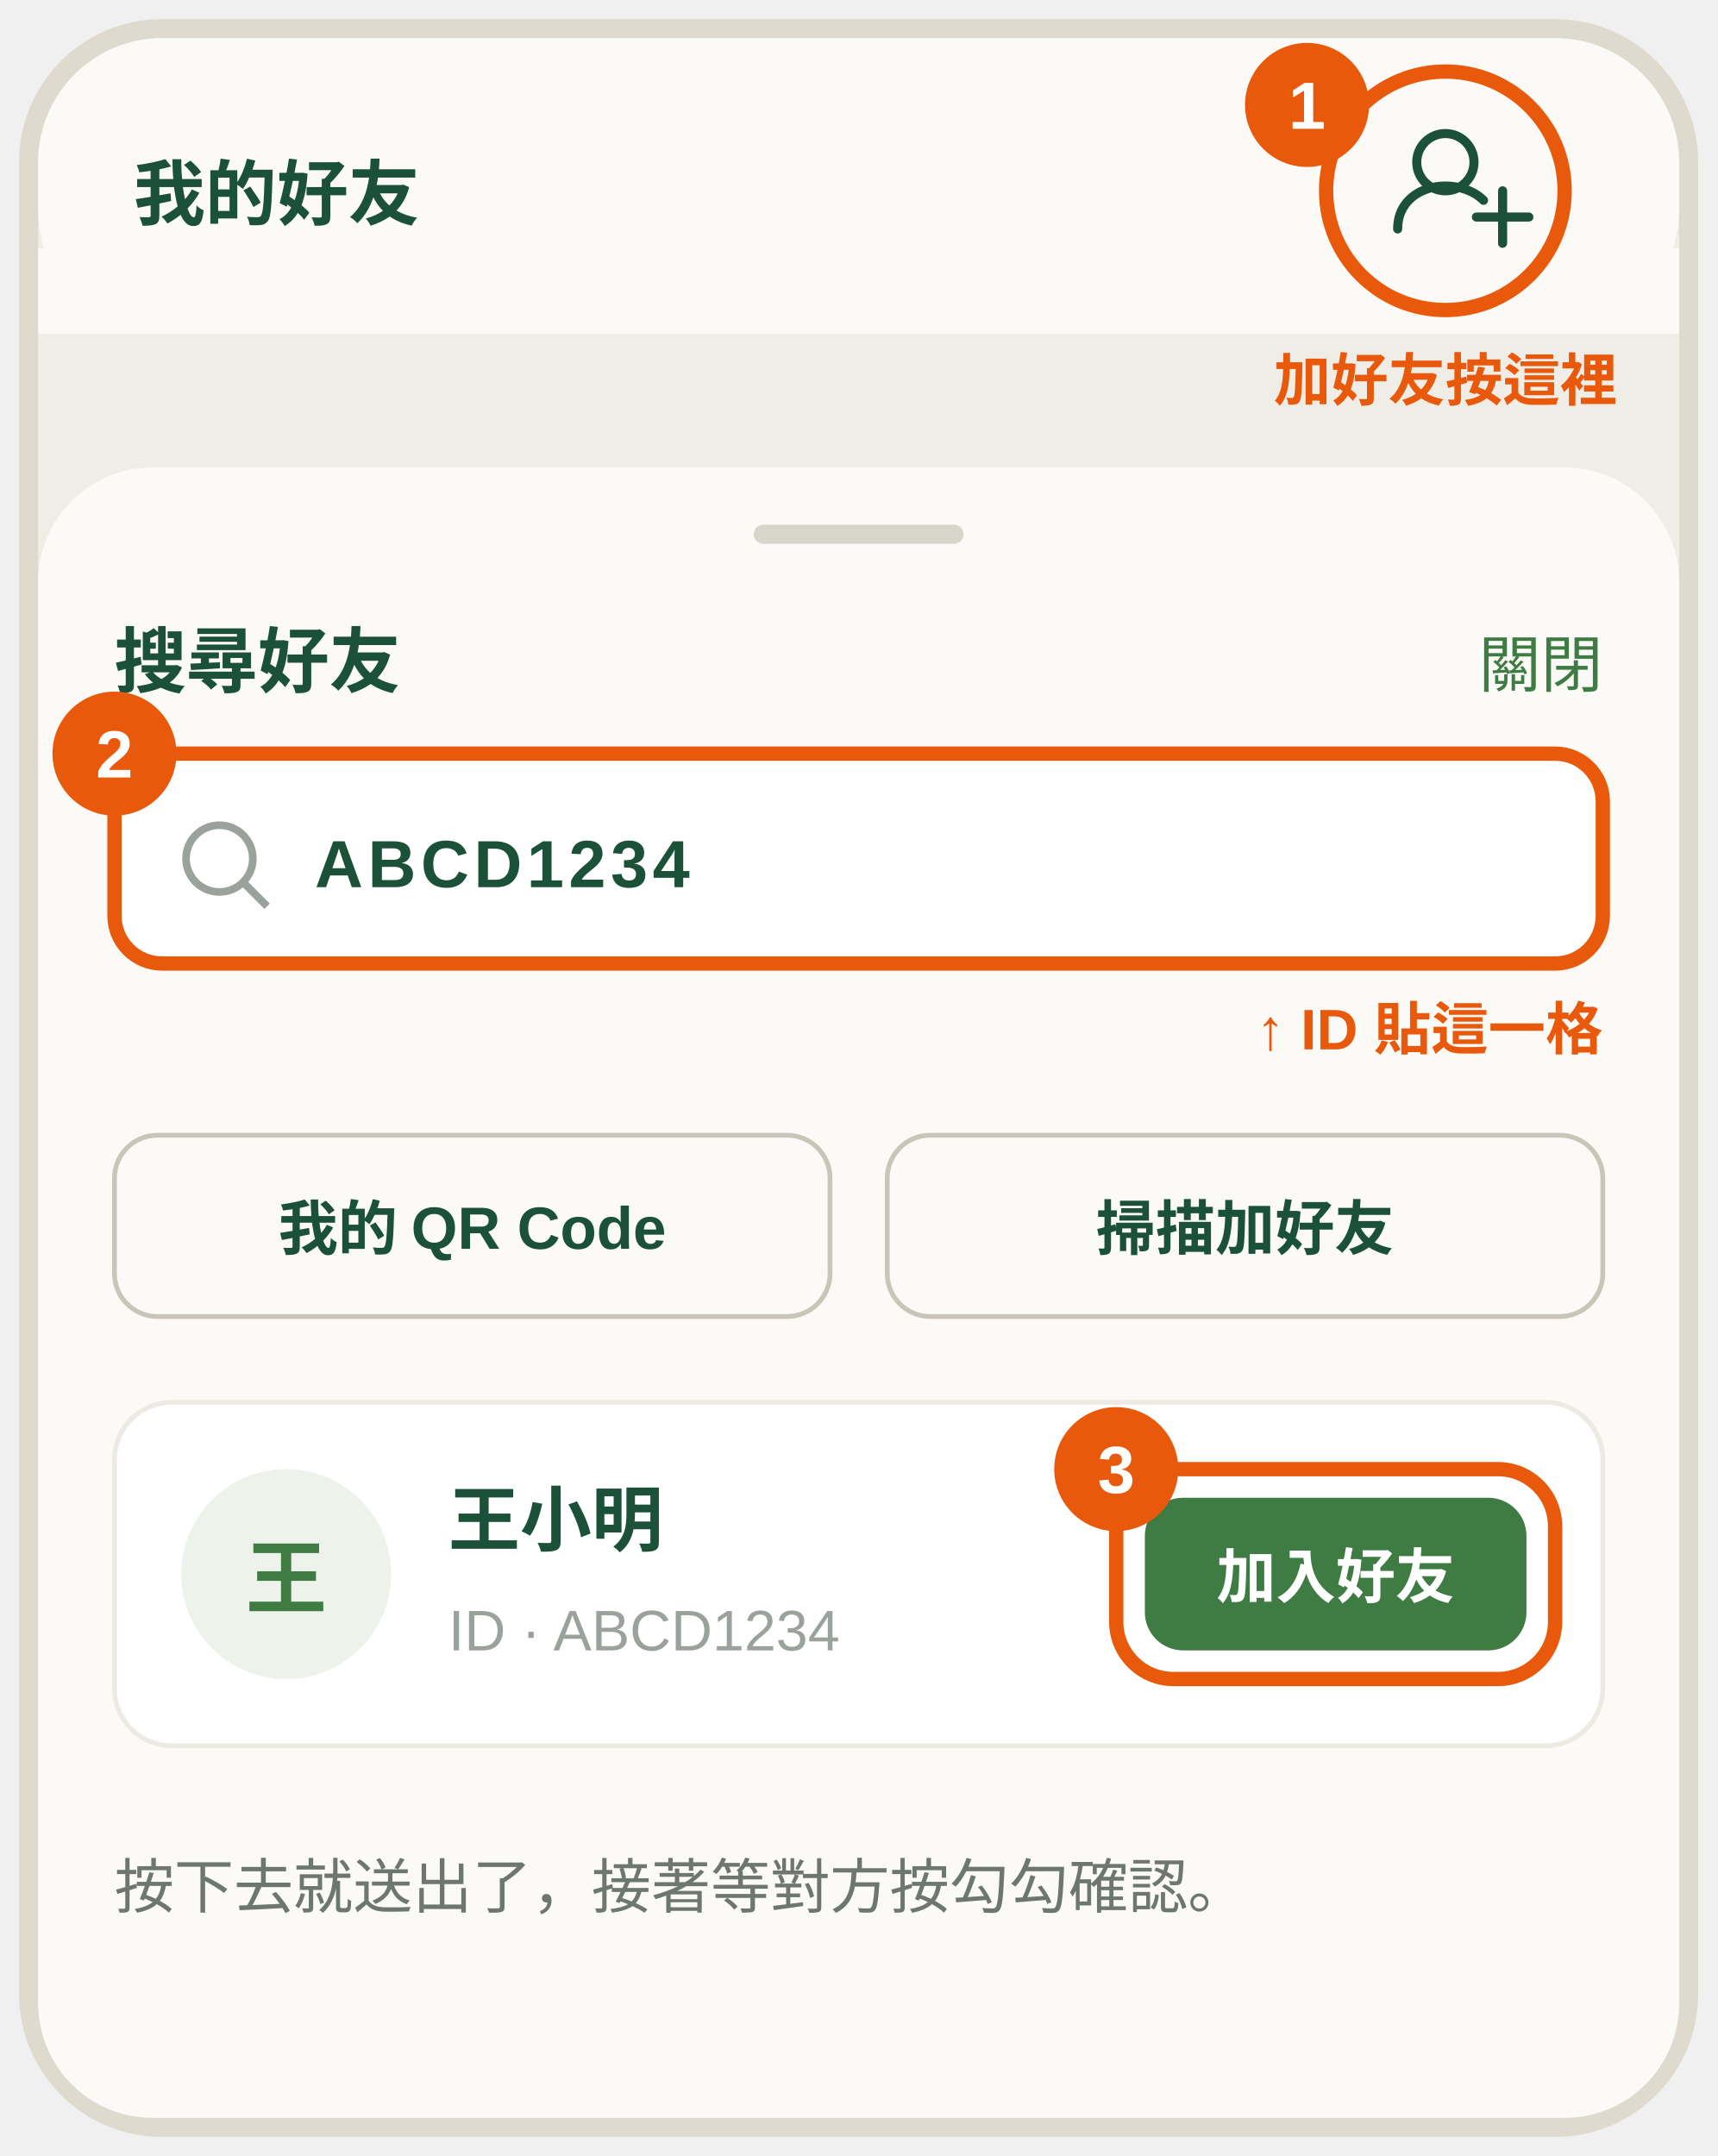
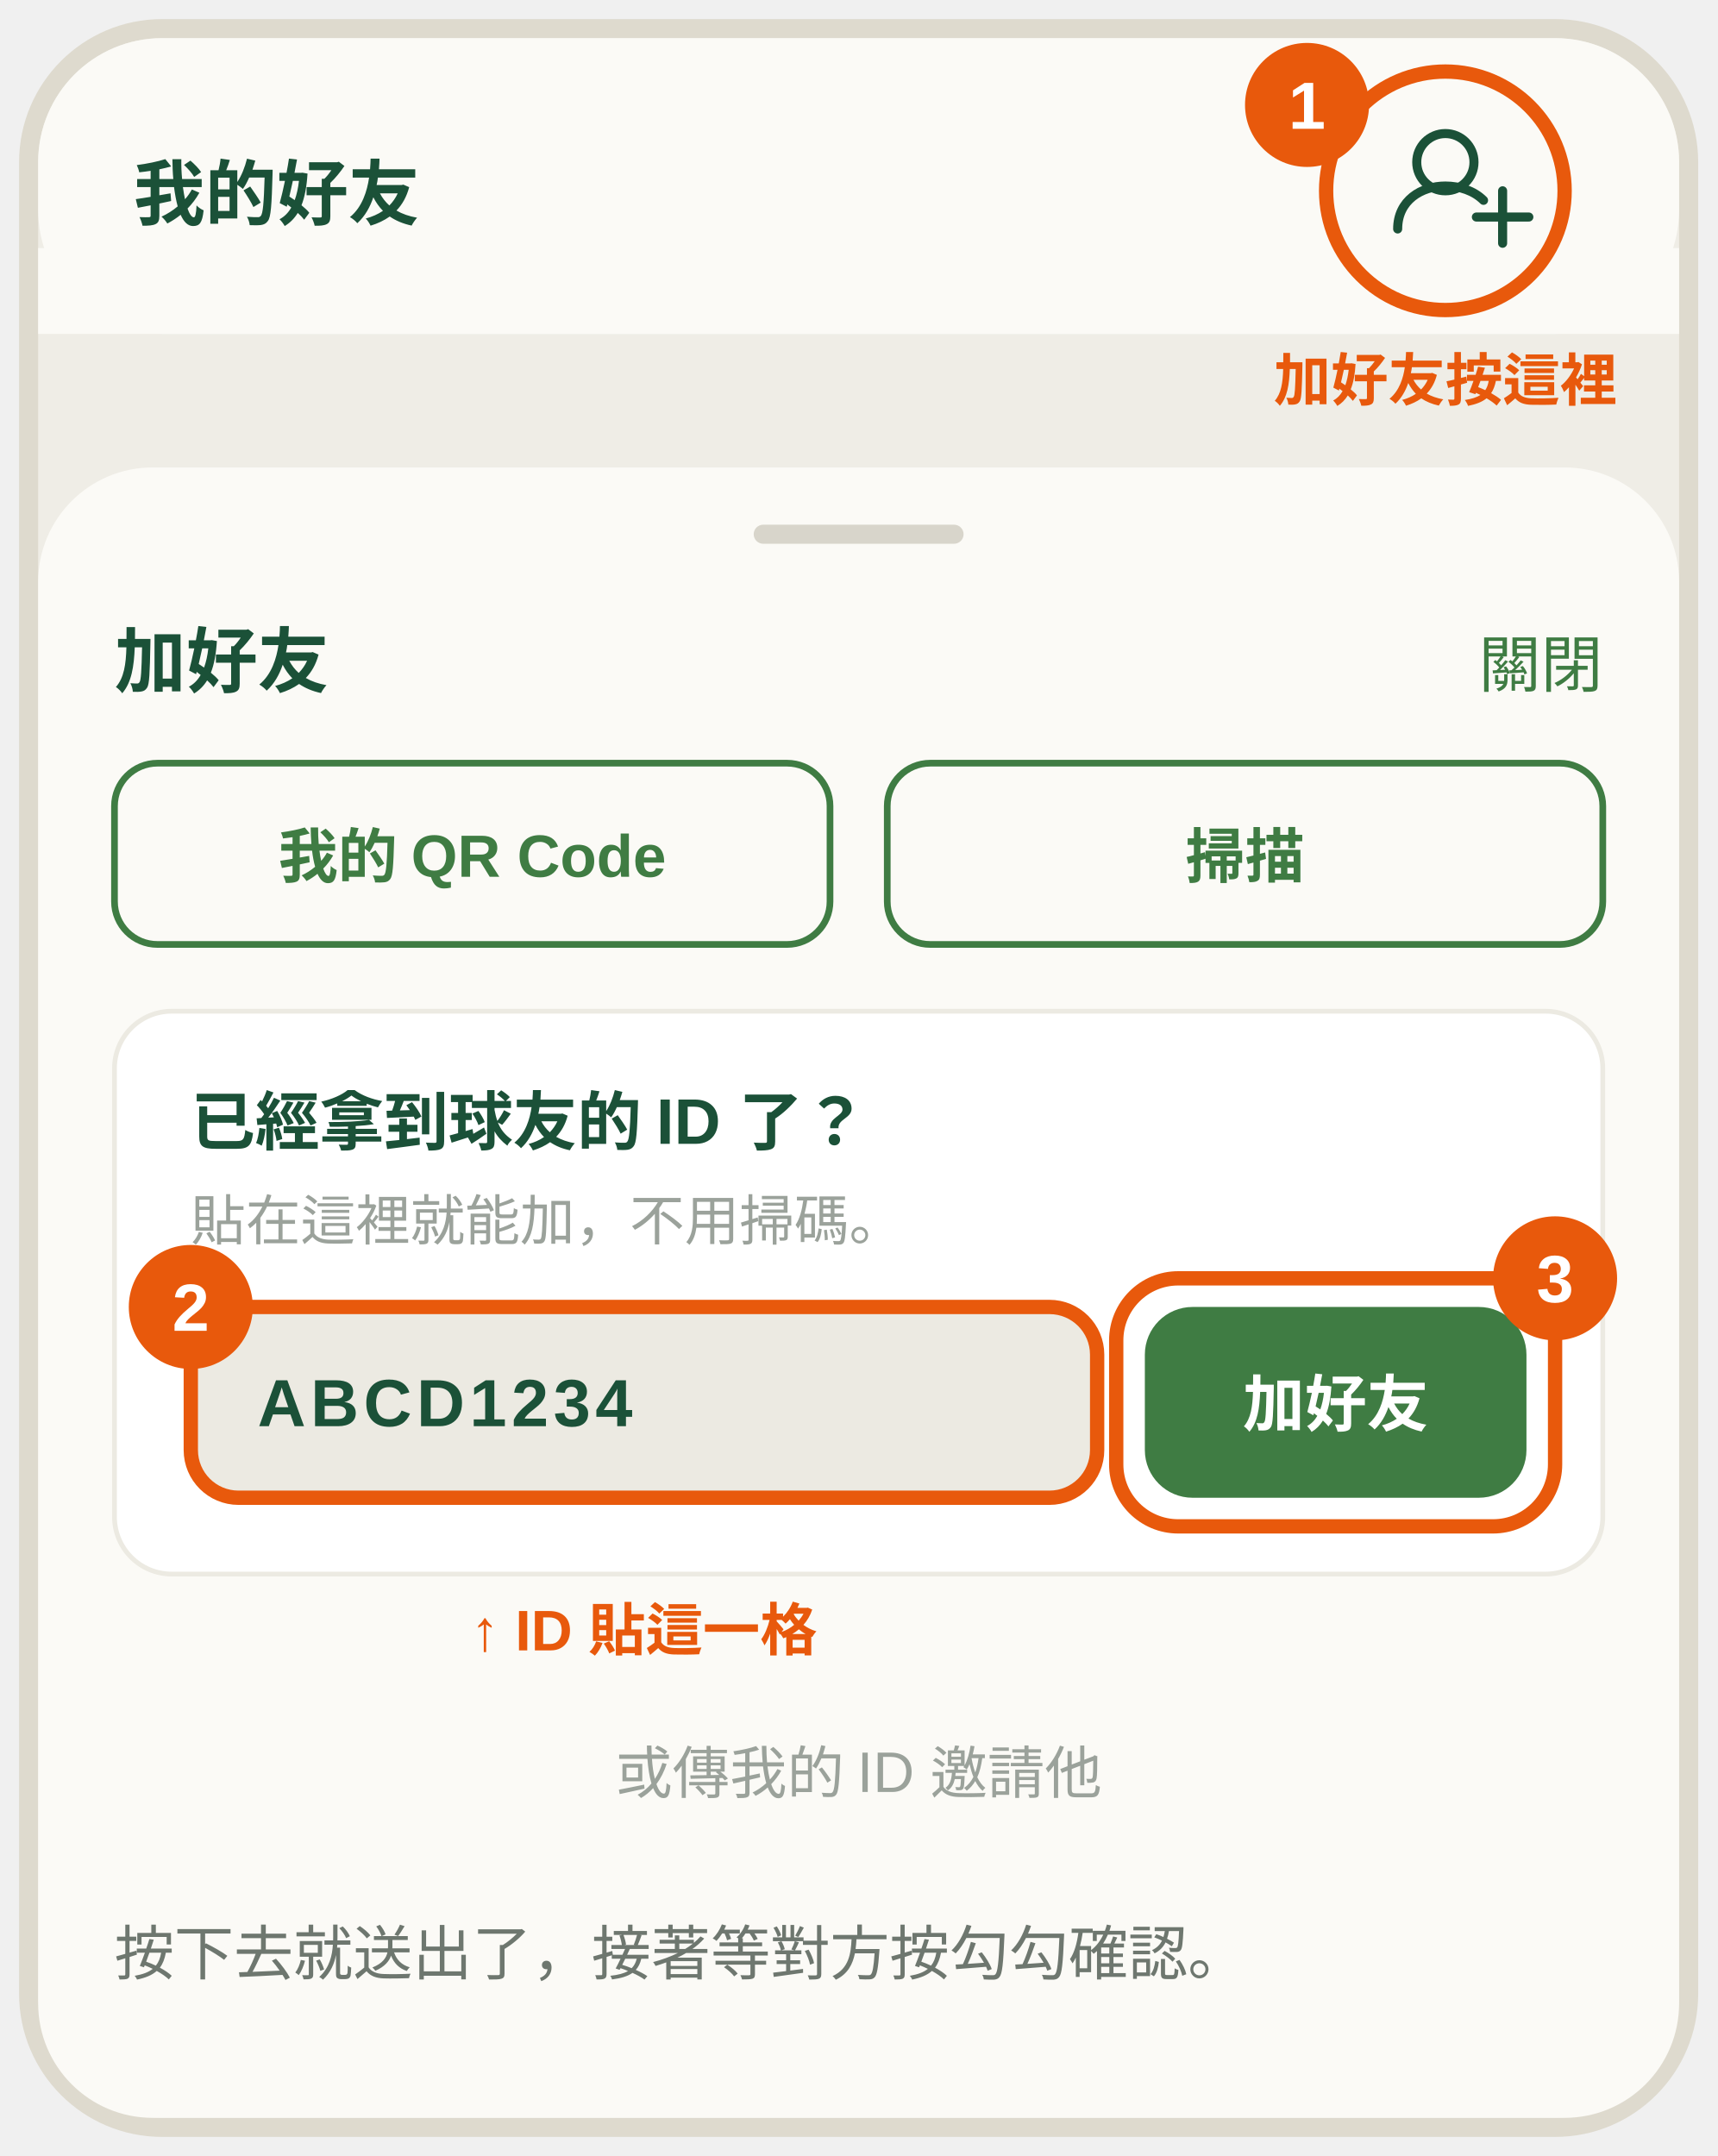
<svg xmlns="http://www.w3.org/2000/svg" viewBox="0 0 360 452" font-family="-apple-system, BlinkMacSystemFont, 'Segoe UI', 'PingFang TC', 'Noto Sans TC', 'Helvetica Neue', Arial, sans-serif">
  <rect x="4" y="4" width="352" height="444" rx="30" fill="#DEDACE" />
  <rect x="8" y="8" width="344" height="436" rx="26" fill="#EFEDE6" />
  <rect x="8" y="8" width="344" height="62" rx="26" fill="#FBFAF6" />
  <rect x="8" y="52" width="344" height="18" fill="#FBFAF6" />
  <text x="28" y="46" font-size="15" fill="#1B5138" font-weight="800">我的好友</text>
  <g stroke="#1B5138" stroke-width="1.9" fill="none" stroke-linecap="round">
    <circle cx="303" cy="34" r="6" />
    <path d="M293 48 c0 -6 5 -9 10 -9 c3 0 6 1 8 3" />
    <path d="M315 40 v11 M309.5 45.5 h11" />
  </g>
  <circle cx="303" cy="40" r="25" fill="none" stroke="#E8590C" stroke-width="3" />
  <circle cx="274" cy="22" r="13" fill="#E8590C" />
  <text x="274" y="27" font-size="14" fill="#FFFFFF" font-weight="800" text-anchor="middle">1</text>
  <text x="303" y="84" font-size="12" fill="#E8590C" font-weight="800" text-anchor="middle">加好友按這裡</text>
  <rect x="8" y="98" width="344" height="346" rx="24" fill="#FBFAF6" />
  <rect x="158" y="110" width="44" height="4" rx="2" fill="#D8D5CB" />
-   <text x="24" y="144" font-size="15" fill="#1B5138" font-weight="800">搜尋好友</text>
+   <text x="24" y="144" font-size="15" fill="#1B5138" font-weight="800">加好友</text>
  <text x="336" y="144" font-size="13" fill="#3F7C43" text-anchor="end">關閉</text>
-   <rect x="24" y="158" width="312" height="44" rx="10" fill="#FFFFFF" stroke="#E8590C" stroke-width="3" />
-   <circle cx="46" cy="180" r="7" fill="none" stroke="#9BA29B" stroke-width="1.6" />
-   <line x1="51" y1="185" x2="56" y2="190" stroke="#9BA29B" stroke-width="1.6" />
-   <text x="66" y="186" font-size="14" fill="#1B5138" font-weight="700" letter-spacing="1">ABCD1234</text>
-   <circle cx="24" cy="158" r="13" fill="#E8590C" />
-   <text x="24" y="163" font-size="14" fill="#FFFFFF" font-weight="800" text-anchor="middle">2</text>
-   <text x="336" y="220" font-size="12" fill="#E8590C" font-weight="800" text-anchor="end">↑ ID 貼這一格</text>
-   <rect x="24" y="238" width="150" height="38" rx="9" fill="none" stroke="#C9C5B8" />
-   <text x="99" y="262" font-size="12.5" fill="#1B5138" font-weight="700" text-anchor="middle">我的 QR Code</text>
-   <rect x="186" y="238" width="150" height="38" rx="9" fill="none" stroke="#C9C5B8" />
-   <text x="261" y="262" font-size="12.5" fill="#1B5138" font-weight="700" text-anchor="middle">掃描加好友</text>
-   <rect x="24" y="294" width="312" height="72" rx="12" fill="#FFFFFF" stroke="#ECEAE2" />
-   <circle cx="60" cy="330" r="22" fill="#EDF3EA" />
-   <text x="60" y="337" font-size="17" fill="#3F7C43" font-weight="800" text-anchor="middle">王</text>
-   <text x="94" y="324" font-size="15" fill="#1B5138" font-weight="800">王小明</text>
-   <text x="94" y="346" font-size="12" fill="#9BA29B">ID · ABCD1234</text>
-   <rect x="240" y="314" width="80" height="32" rx="8" fill="#3F7C43" />
-   <text x="280" y="335" font-size="12.5" fill="#FFFFFF" font-weight="700" text-anchor="middle">加入好友</text>
-   <rect x="234" y="308" width="92" height="44" rx="12" fill="none" stroke="#E8590C" stroke-width="3" />
-   <circle cx="234" cy="308" r="13" fill="#E8590C" />
-   <text x="234" y="313" font-size="14" fill="#FFFFFF" font-weight="800" text-anchor="middle">3</text>
-   <text x="24" y="400" font-size="12.5" fill="#6E776F">按下去就送出了，接著等對方按勾勾確認。</text>
+   <rect x="24" y="160" width="150" height="38" rx="9" fill="none" stroke="#3F7C43" stroke-width="1.4" />
+   <text x="99" y="184" font-size="12.5" fill="#3F7C43" font-weight="700" text-anchor="middle">我的 QR Code</text>
+   <rect x="186" y="160" width="150" height="38" rx="9" fill="none" stroke="#3F7C43" stroke-width="1.4" />
+   <text x="261" y="184" font-size="12.5" fill="#3F7C43" font-weight="700" text-anchor="middle">掃描</text>
+   <rect x="24" y="212" width="312" height="118" rx="12" fill="#FFFFFF" stroke="#ECEAE2" />
+   <text x="40" y="240" font-size="13.5" fill="#1B5138" font-weight="800">已經拿到球友的 ID 了？</text>
+   <text x="40" y="260" font-size="11.5" fill="#9BA29B">貼在這裡就能加，不用掃碼。</text>
+   <rect x="40" y="274" width="190" height="40" rx="10" fill="#ECEAE2" stroke="#E8590C" stroke-width="3" />
+   <text x="54" y="299" font-size="14" fill="#1B5138" font-weight="700" letter-spacing="1">ABCD1234</text>
+   <circle cx="40" cy="274" r="13" fill="#E8590C" />
+   <text x="40" y="279" font-size="14" fill="#FFFFFF" font-weight="800" text-anchor="middle">2</text>
+   <rect x="240" y="274" width="80" height="40" rx="10" fill="#3F7C43" />
+   <text x="280" y="299" font-size="13" fill="#FFFFFF" font-weight="700" text-anchor="middle">加好友</text>
+   <rect x="234" y="268" width="92" height="52" rx="13" fill="none" stroke="#E8590C" stroke-width="3" />
+   <circle cx="326" cy="268" r="13" fill="#E8590C" />
+   <text x="326" y="273" font-size="14" fill="#FFFFFF" font-weight="800" text-anchor="middle">3</text>
+   <text x="135" y="346" font-size="12" fill="#E8590C" font-weight="800" text-anchor="middle">↑ ID 貼這一格</text>
+   <text x="180" y="376" font-size="12" fill="#9BA29B" text-anchor="middle">或傳我的 ID 邀請他</text>
+   <text x="24" y="414" font-size="12.5" fill="#6E776F">按下去就送出了，接著等對方按勾勾確認。</text>
</svg>
